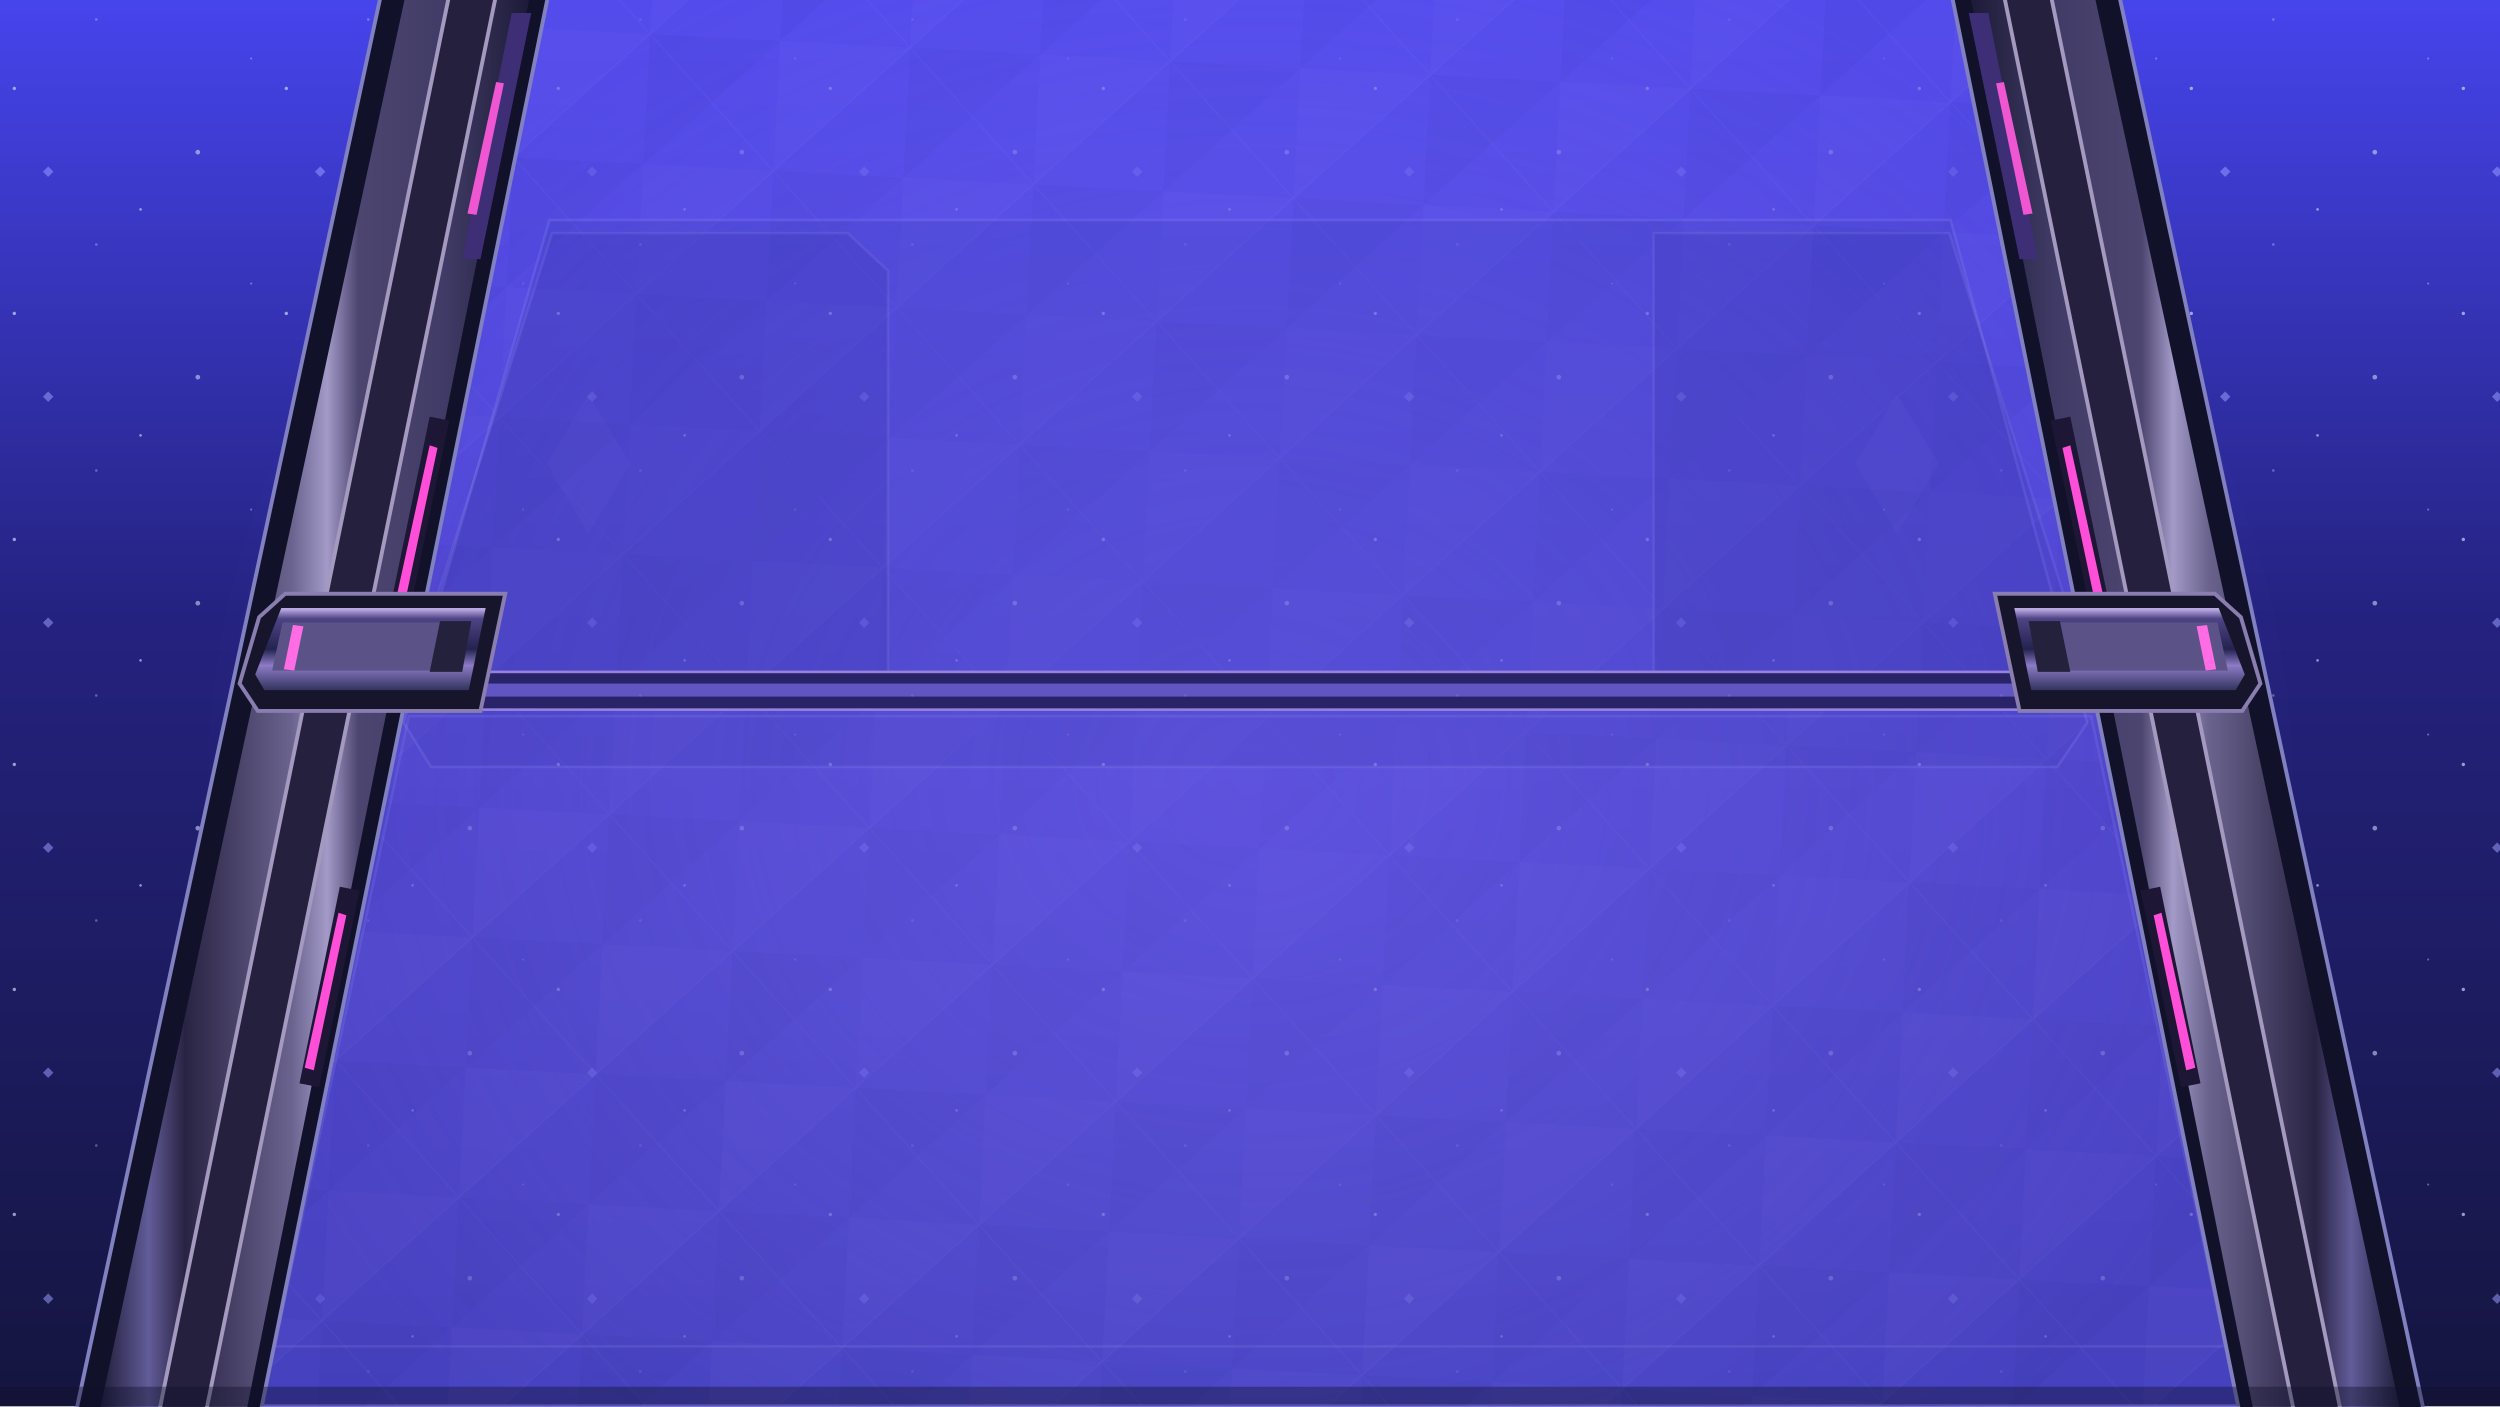
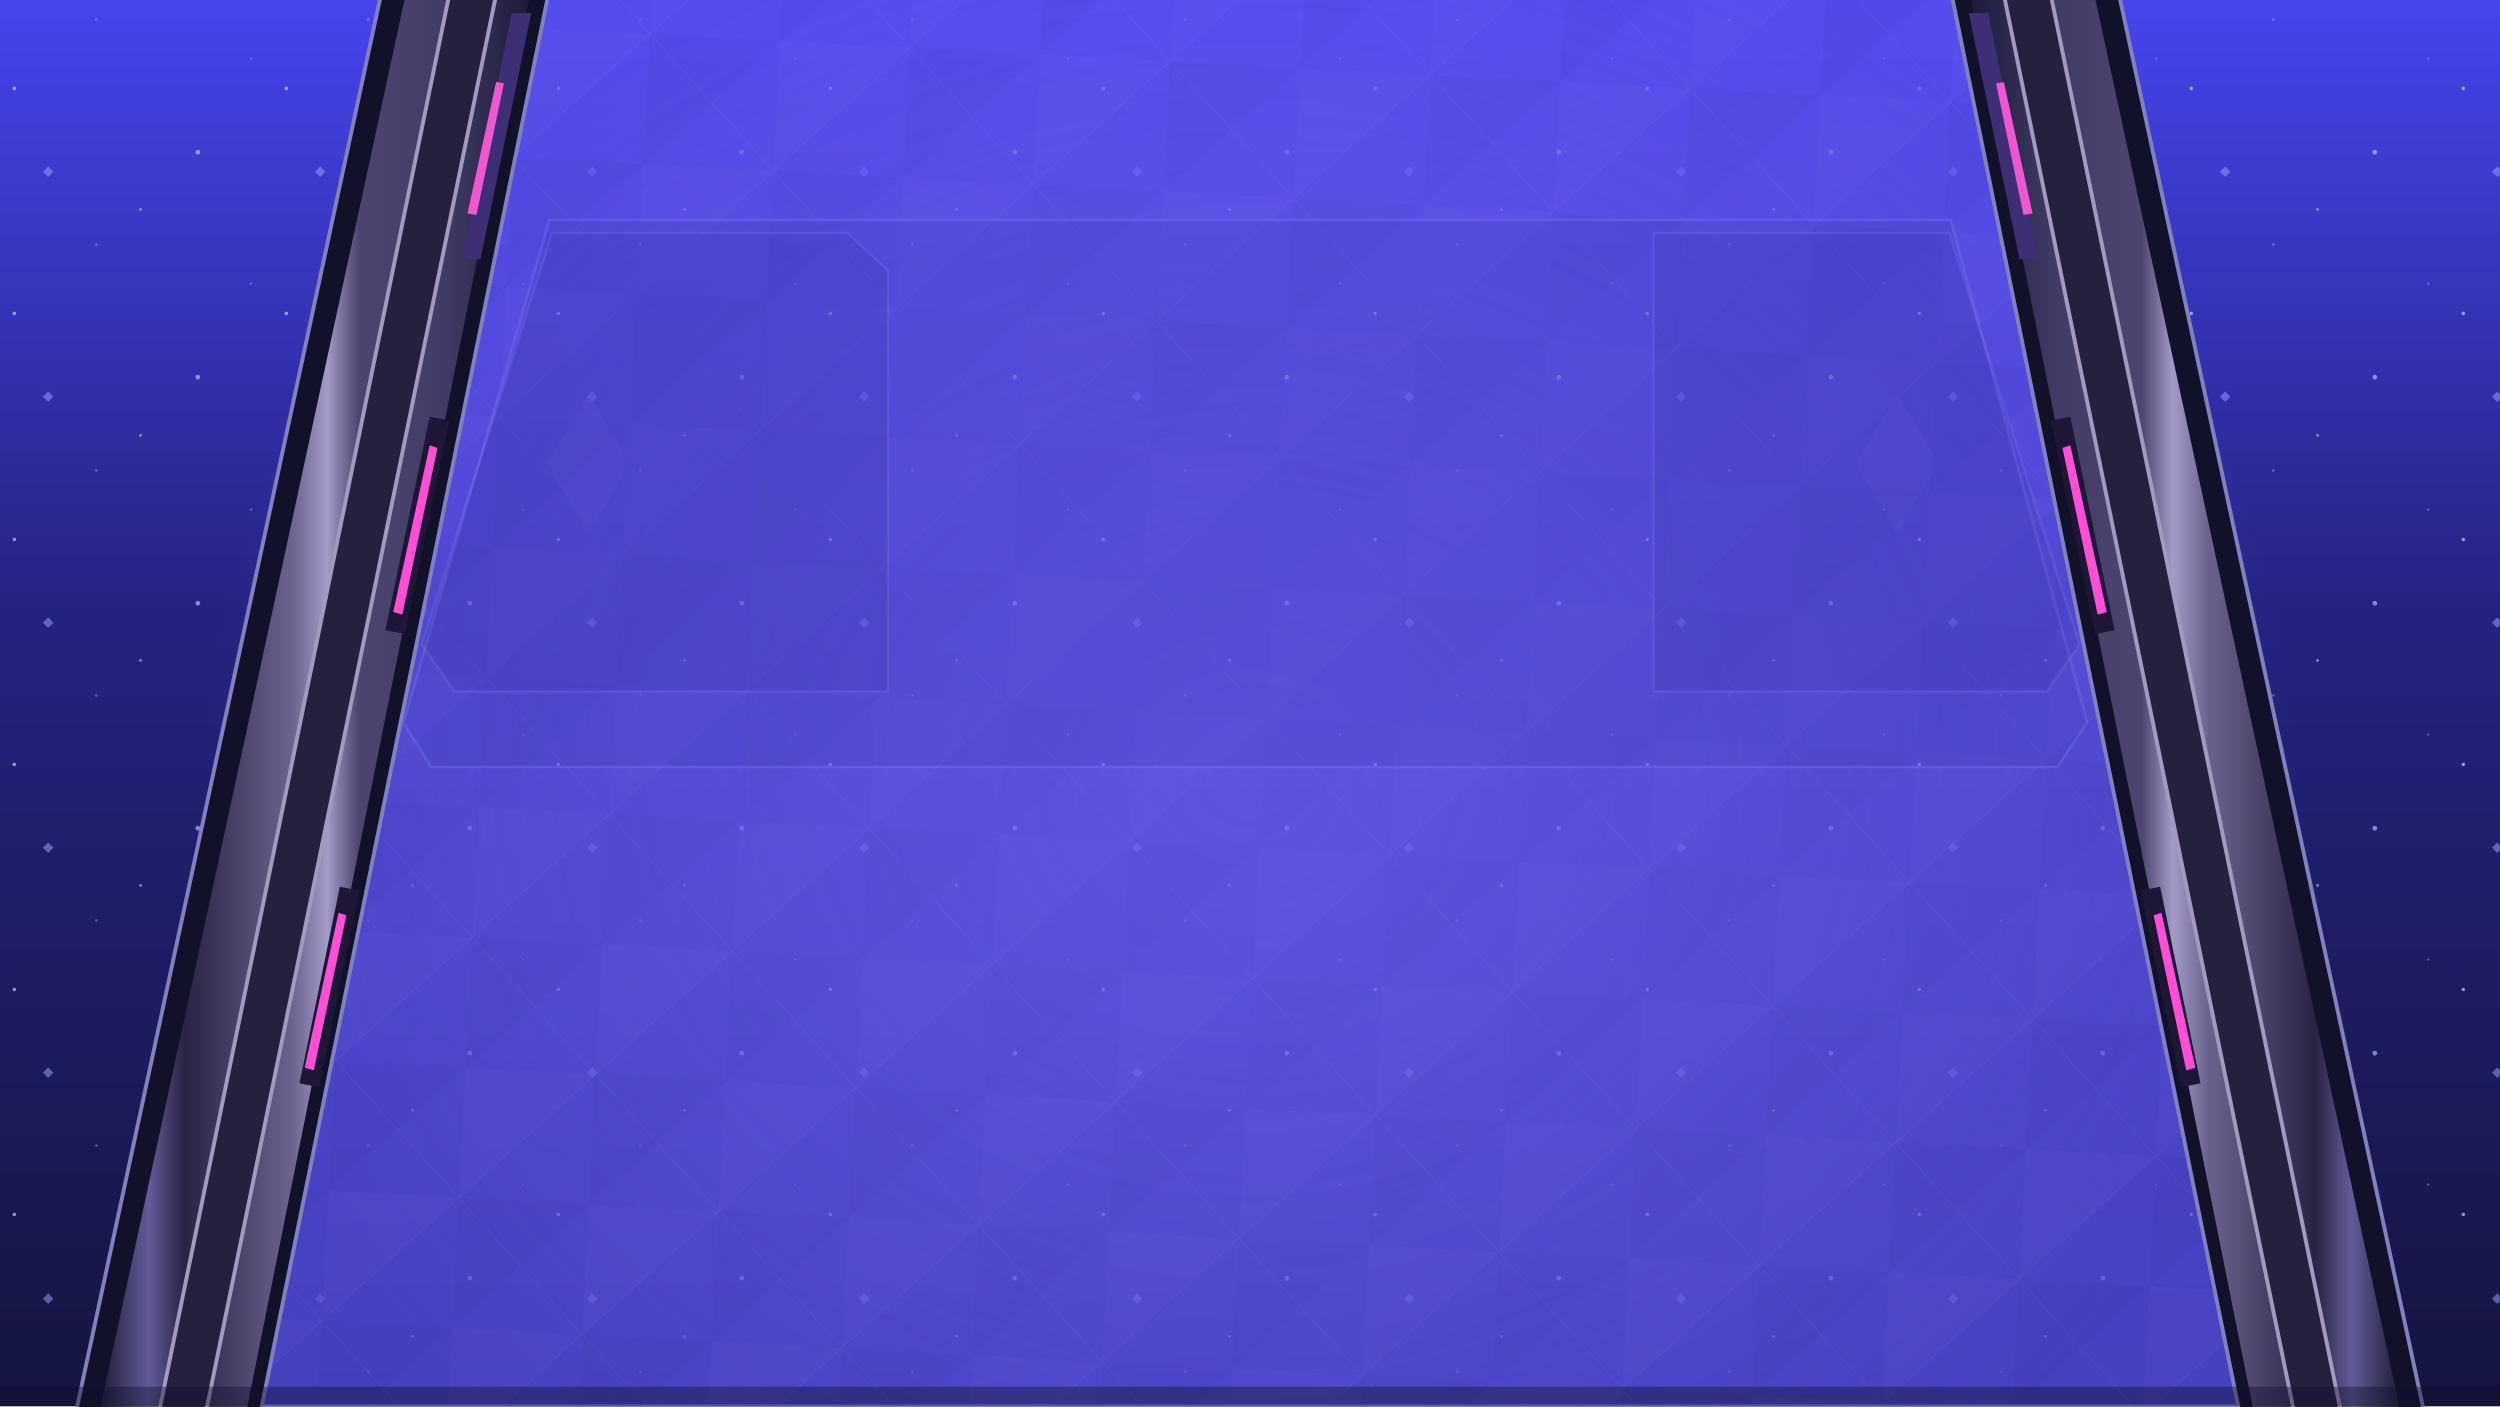
<svg xmlns="http://www.w3.org/2000/svg" width="1920" height="1080" viewBox="0 0 1920 1080">
  <defs>
    <linearGradient id="space" x2="0" y2="1">
      <stop stop-color="#4644eb" />
      <stop offset=".44" stop-color="#24227f" />
      <stop offset="1" stop-color="#151540" />
    </linearGradient>
    <linearGradient id="floor" x2="0" y2="1">
      <stop stop-color="#554cf0" />
      <stop offset=".5" stop-color="#4f44ce" />
      <stop offset="1" stop-color="#4541be" />
    </linearGradient>
    <linearGradient id="metal" x1="0" x2="1">
      <stop stop-color="#19172f" />
      <stop offset=".12" stop-color="#625c99" />
      <stop offset=".2" stop-color="#292343" />
      <stop offset=".44" stop-color="#6a638e" />
      <stop offset=".52" stop-color="#a39ac7" />
      <stop offset=".59" stop-color="#4c456f" />
      <stop offset=".78" stop-color="#413c67" />
      <stop offset="1" stop-color="#171630" />
    </linearGradient>
    <linearGradient id="cross" x2="0" y2="1">
      <stop stop-color="#c7b7ef" />
      <stop offset=".13" stop-color="#4e4385" />
      <stop offset=".5" stop-color="#23234f" />
      <stop offset=".7" stop-color="#8d7bc6" />
      <stop offset="1" stop-color="#32345e" />
    </linearGradient>
    <radialGradient id="glow">
      <stop stop-color="#7669ff" stop-opacity=".42" />
      <stop offset="1" stop-color="#7777ff" stop-opacity="0" />
    </radialGradient>
    <pattern id="diamond" width="200" height="200" patternUnits="userSpaceOnUse" patternTransform="rotate(3)">
      <path fill="#aca2ff" fill-opacity=".035" d="M0 0h100L0 100zM100 100h100L100 200z" />
      <path fill="#130d4e" fill-opacity=".035" d="M100 0h100L100 100zM0 100h100L0 200z" />
      <path stroke="#a8b2ff" stroke-opacity=".06" fill="none" d="m0 100 100-100 100 100-100 100Z" />
    </pattern>
    <pattern id="stars" width="209" height="173" patternUnits="userSpaceOnUse">
      <g fill="#d9d5ff">
        <circle cx="11" cy="68" r="1.3" opacity=".55" />
        <circle cx="74" cy="15" r="1" opacity=".25" />
        <circle cx="152" cy="117" r="1.8" opacity=".45" />
        <circle cx="193" cy="45" r=".8" opacity=".3" />
        <circle cx="108" cy="161" r="1" opacity=".5" />
      </g>
      <path d="m33 132 4-4 4 4-4 4z" fill="#969aff" opacity=".42" />
    </pattern>
    <g id="rail">
      <path d="M302-48 430-48 197 1100H55Z" fill="#11112a" stroke="#8180c0" stroke-width="3" />
      <path d="M321-48 416-48 186 1100H73Z" fill="url(#metal)" />
      <path d="M354-48 390-48 155 1100H119Z" fill="#25203e" stroke="#a499be" stroke-width="3" />
      <path d="M393 10 408 10 369 199 355 199Z" fill="#3e2e76" />
      <path d="M381 63 387 64 366 165 359 164Z" fill="#ee56d2" />
      <path d="M330 320 345 323 311 487 296 484Z" fill="#1d1735" />
      <path d="M330 342 336 344 309 472 302 470Z" fill="#ff4fd8" />
      <path d="M261 681 276 684 245 835 230 832Z" fill="#1d1735" />
      <path d="M260 701 266 703 241 822 234 820Z" fill="#ff4fd8" />
-       <path d="M219 456 388 456 369 546 198 546 184 525 199 474Z" fill="#17152b" stroke="#8a7daf" stroke-width="3" />
-       <path d="m216 467 157 0-13 63H203l-7-12z" fill="url(#cross)" />
-       <path d="m217 478 128 0-8 37H209z" fill="#5b5288" />
-       <path d="m225 480 8 1-7 34-8-1z" fill="#ff6ce4" />
-       <path d="m338 477 24 0-7 39h-25z" fill="#24213d" />
    </g>
  </defs>
  <path fill="url(#space)" d="M0 0h1920v1080H0z" />
  <path fill="url(#stars)" d="M0 0h1920v1080H0z" />
  <path d="M405-60H1515L1770 1080H150Z" fill="url(#floor)" stroke="#8880f4" stroke-width="3" />
  <path d="M405-60H1515L1770 1080H150Z" fill="url(#diamond)" />
  <ellipse cx="960" cy="600" rx="800" ry="700" fill="url(#glow)" />
  <path d="M422 169h1076l105 386-23 34H331l-21-34Z" fill="#4140b8" fill-opacity=".24" stroke="#8c89f5" stroke-opacity=".25" stroke-width="2" />
  <path d="M424 179h227l31 29v323H349l-25-36Z M1270 179h227l100 316-25 36h-302V208Z" fill="#2d2a8e" fill-opacity=".13" stroke="#9d92ee" stroke-opacity=".17" stroke-width="2" />
  <path d="m420 356 32-53 32 53-32 54zM1425 356l32-53 32 53-32 54z" fill="#9382ee" fill-opacity=".06" />
-   <path d="M324 516H1596l5 29H319Z" fill="#282467" stroke="#9681dc" stroke-width="2" />
-   <path d="M322 525H1599l1 10H320Z" fill="#6154c3" />
-   <path d="M314 550H1606l103 484H211Z" fill="#5c4ec9" fill-opacity=".11" stroke="#8d87f2" stroke-opacity=".2" stroke-width="2" />
  <path d="M0 0h1920v1080H0z" fill="url(#stars)" opacity=".5" />
  <use href="#rail" />
  <use href="#rail" transform="translate(1920 0) scale(-1 1)" />
  <path d="M0 1065h1920v15H0z" fill="#0e102b" opacity=".4" />
</svg>
